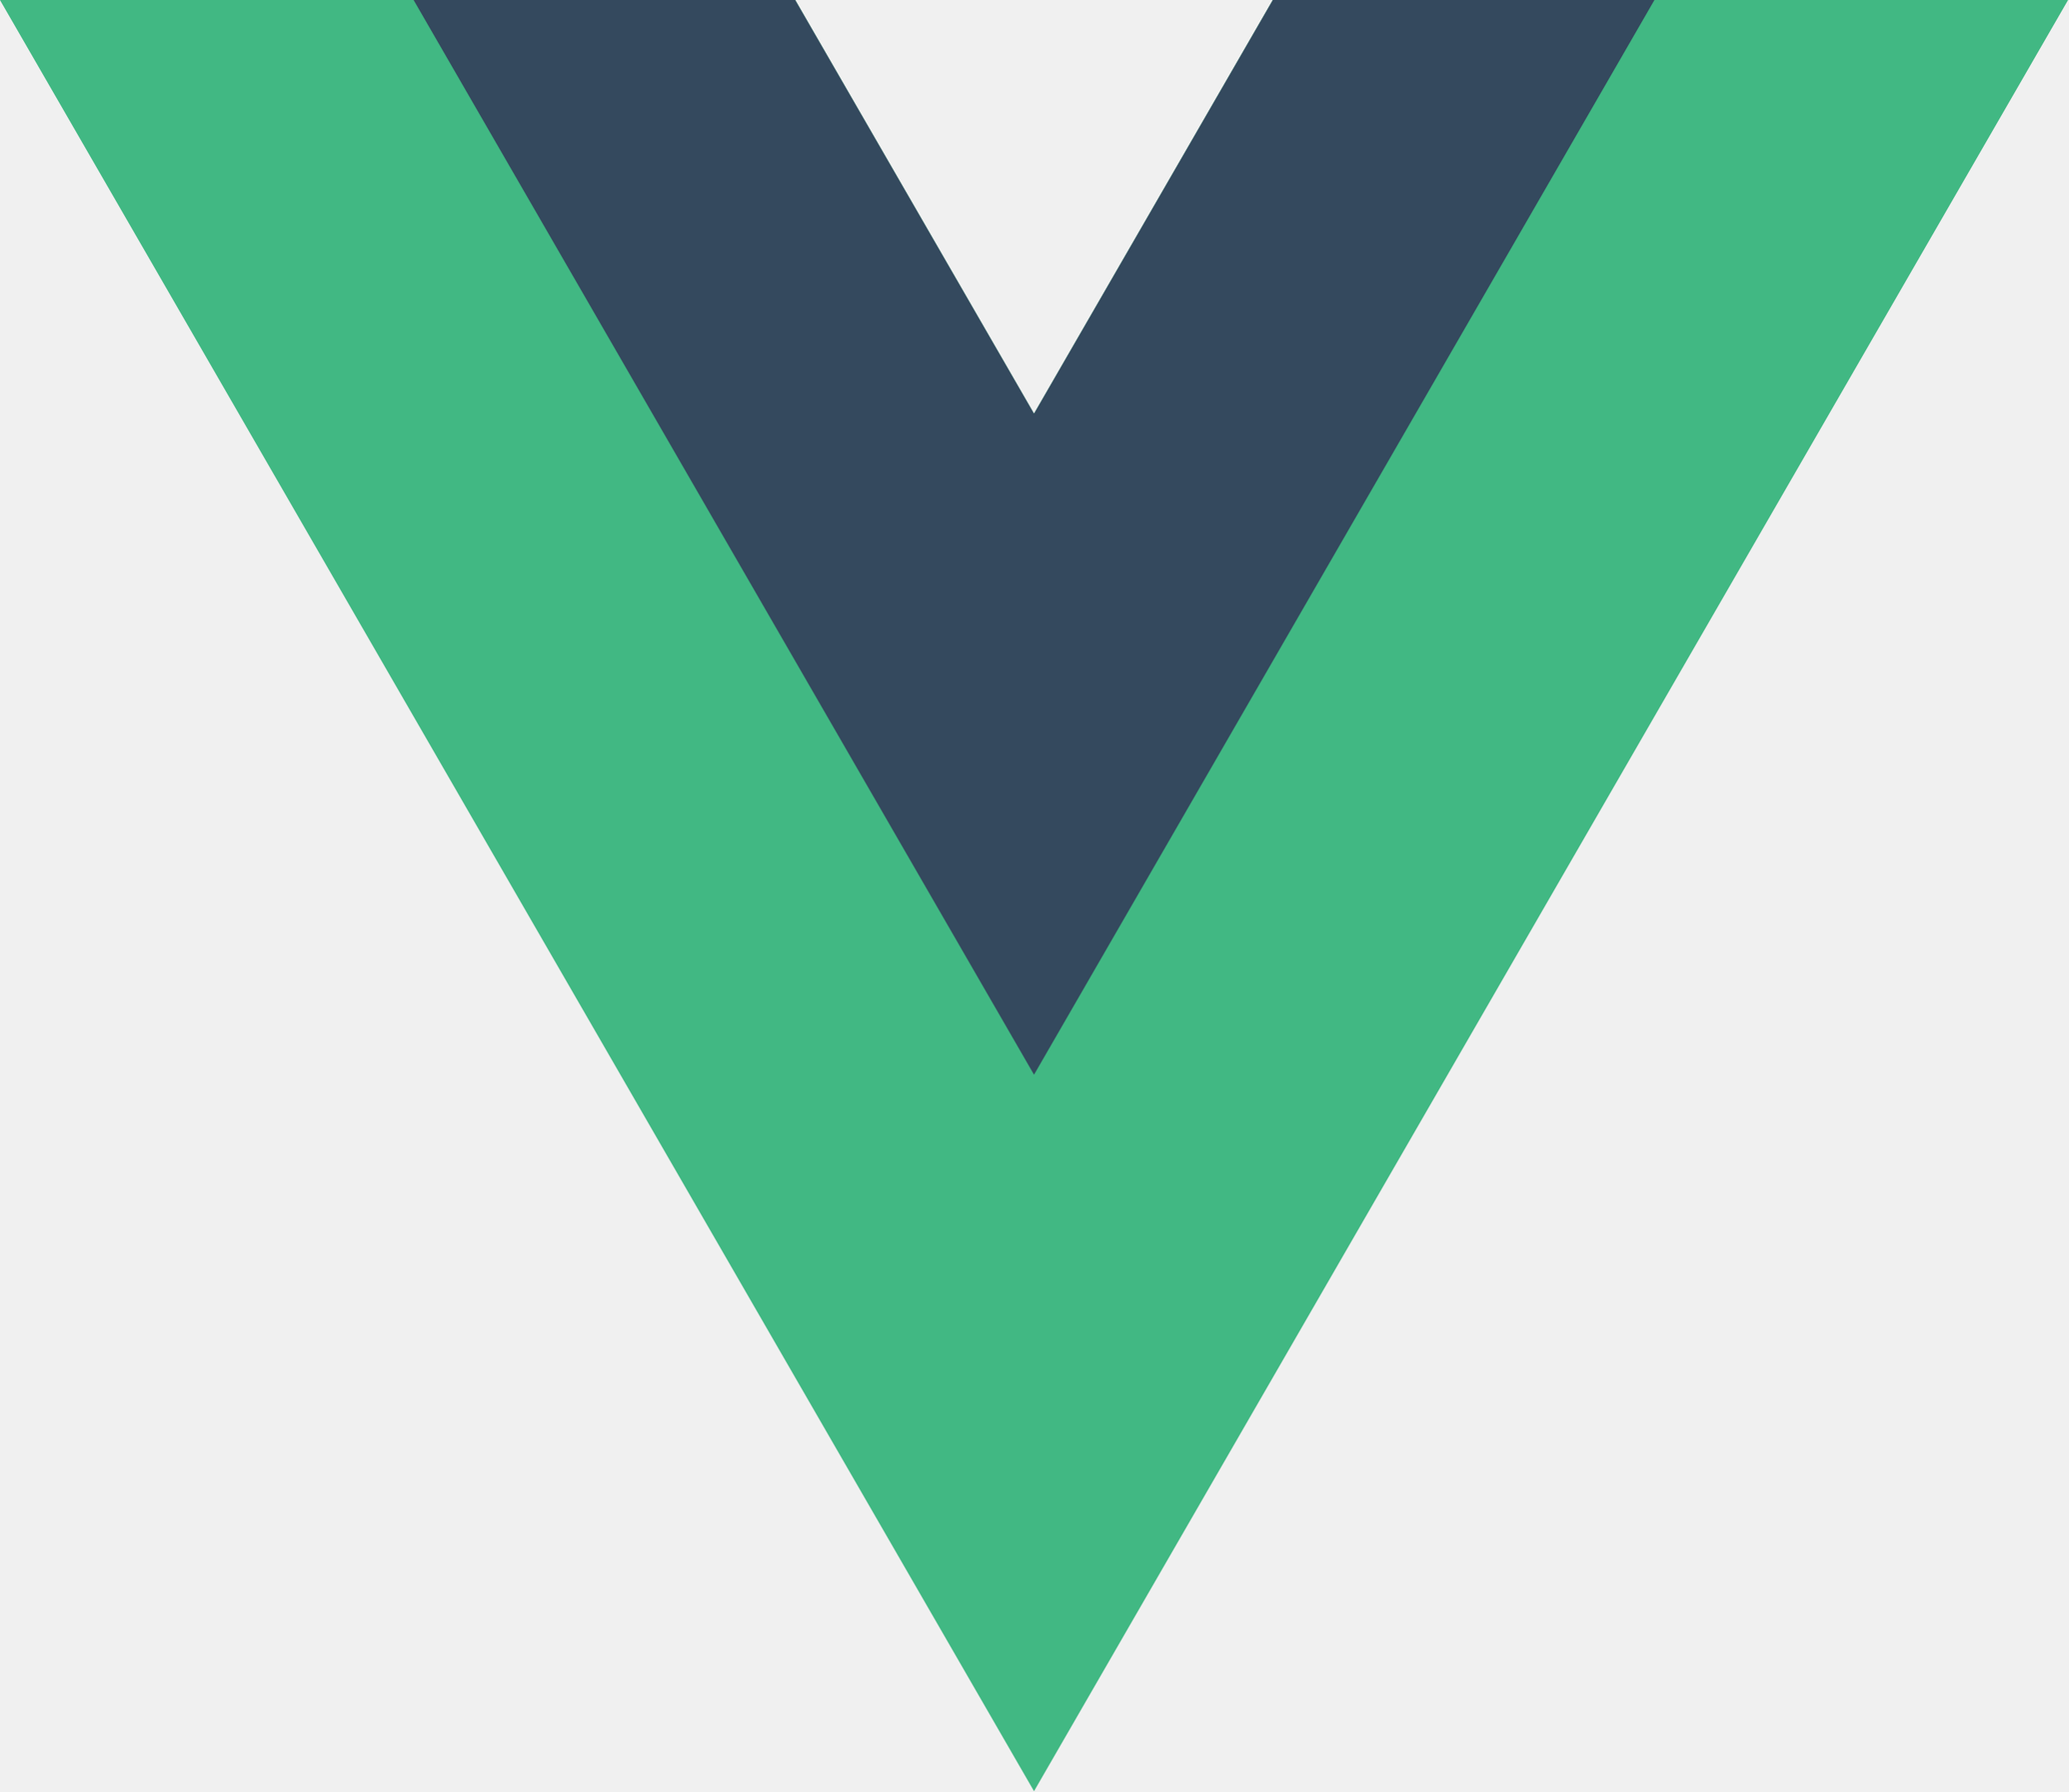
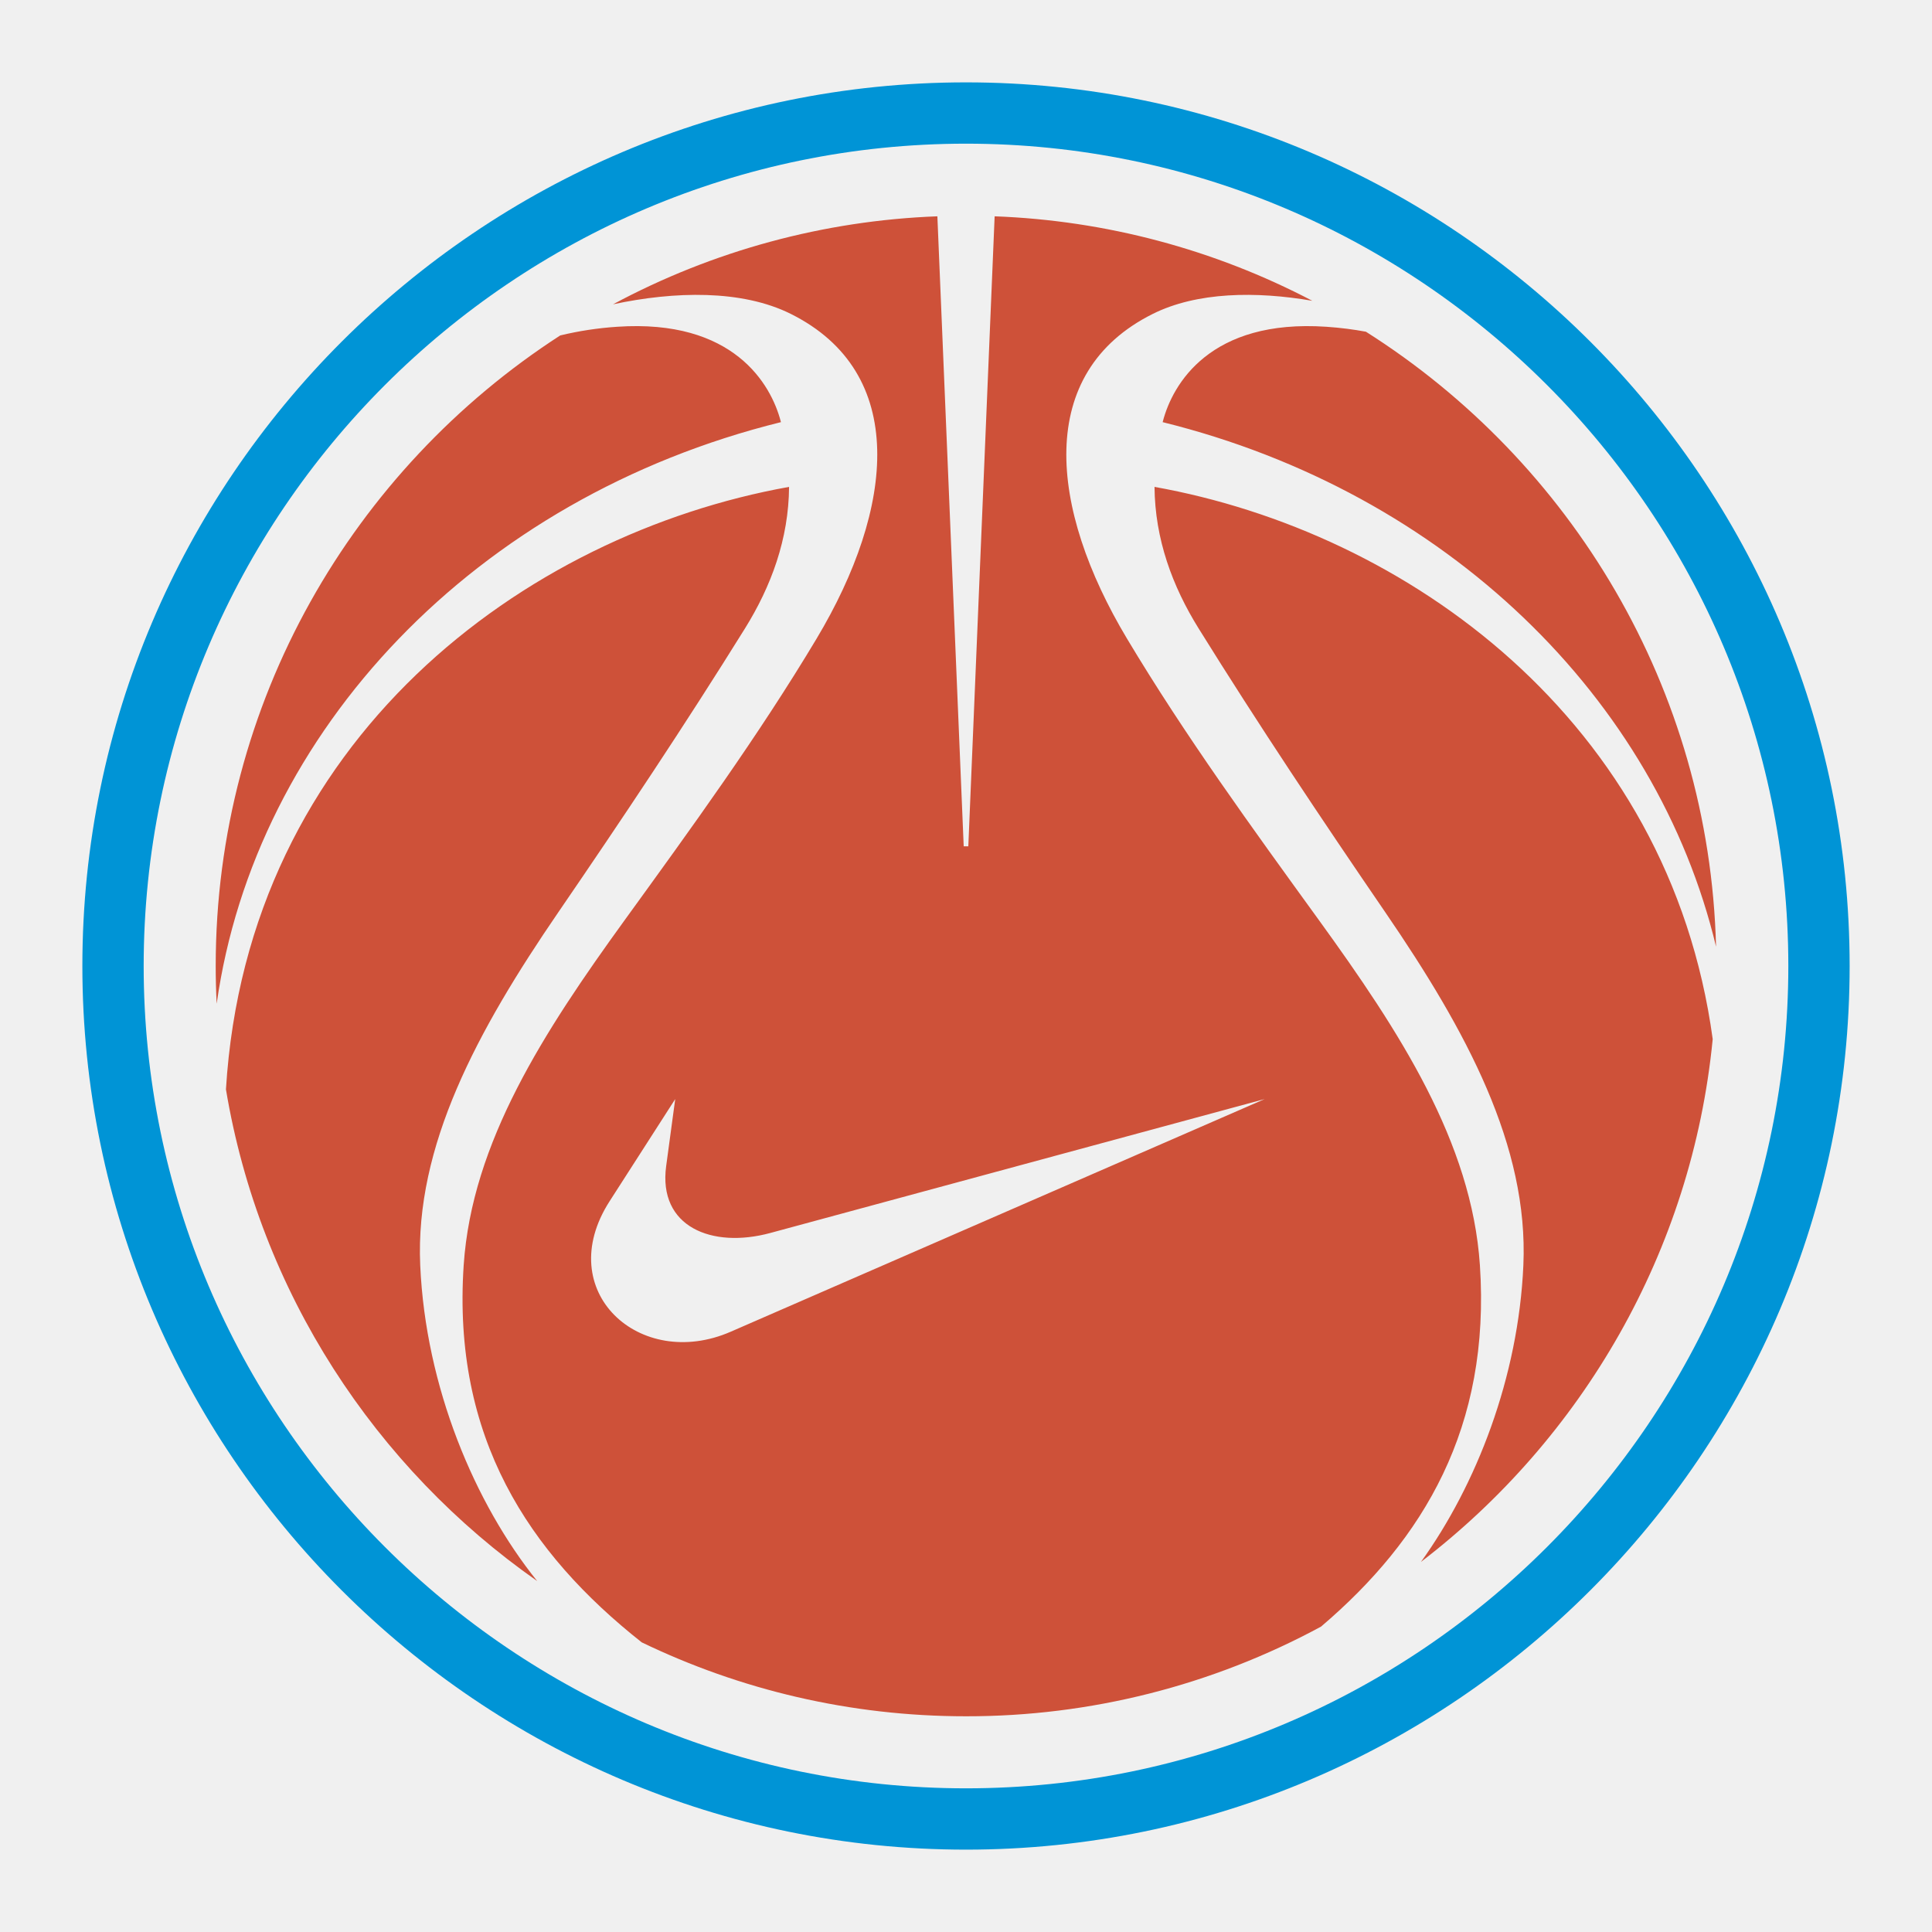
- <svg xmlns="http://www.w3.org/2000/svg" viewBox="0 0 261.76 226.69">
-   <path d="M161.096.001l-30.225 52.351L100.647.001H-.005l130.877 226.688L261.749.001z" fill="#41b883" />
-   <path d="M161.096.001l-30.225 52.351L100.647.001H52.346l78.526 136.01L209.398.001z" fill="#34495e" />
+ <svg xmlns="http://www.w3.org/2000/svg" width="2500" height="2500" viewBox="0 0 192.756 192.756">
+   <g fill-rule="evenodd" clip-rule="evenodd">
+     <path fill="#fff" fill-opacity="0" d="M0 0h192.756v192.756H0V0z" />
+     <path d="M96.378 184.539c-48.557 0-88.16-39.604-88.16-88.161s39.604-88.16 88.16-88.16c48.558 0 88.161 39.604 88.161 88.16 0 48.558-39.603 88.161-88.161 88.161zm0-6.117c-45.188 0-82.044-36.855-82.044-82.044 0-45.188 36.856-82.044 82.044-82.044 45.188 0 82.044 36.856 82.044 82.044 0 45.188-36.856 82.044-82.044 82.044z" fill="#0094d6" />
+     <path d="M96.378 171.234c-11.577 0-22.554-2.648-32.354-7.377-11.301-8.932-18.913-20.463-17.762-37.631.822-12.26 8.01-23.307 16.072-34.439 6.641-9.169 13.318-18.349 19.133-28.062 7.825-13.071 9.159-26.542-2.551-32.398-4.905-2.453-11.633-2.273-17.754-.966a74.28 74.28 0 0 1 32.36-8.78l2.627 62.858h.46l2.626-62.858a74.235 74.235 0 0 1 31.697 8.43c-5.605-.966-11.512-.897-15.936 1.315-11.711 5.856-10.377 19.328-2.551 32.398 5.814 9.713 12.492 18.893 19.133 28.062 8.062 11.132 15.25 22.179 16.072 34.439 1.084 16.18-5.615 27.352-15.848 36.061a74.276 74.276 0 0 1-35.424 8.948zM53.593 157.74c-16.16-11.314-27.682-28.834-31.05-49.055 2.132-34.926 29.773-55.377 56.183-60.108-.041 5.21-1.785 9.919-4.402 14.127-5.966 9.595-12.241 18.998-18.624 28.318-8.118 11.855-14.299 23.33-13.775 35.205.537 12.168 5.445 23.781 11.668 31.513zm-31.976-57.595a74.652 74.652 0 0 1-.096-3.767c0-26.333 13.72-49.561 34.374-62.912a33.73 33.73 0 0 1 5.673-.864c11.613-.795 15.356 5.724 16.327 9.439l.019.077c-30.478 7.536-52.456 30.799-56.297 58.027zm114.662-67.049c20.469 12.966 34.273 35.574 34.932 61.355-5.904-24.734-26.885-45.329-55.213-52.333a1.09 1.09 0 0 1 .02-.077c.969-3.715 4.713-10.234 16.326-9.439 1.424.098 2.726.27 3.935.494zm34.598 70.578c-2.066 21.197-13.039 39.85-29.105 52.156 5.52-7.666 9.721-18.4 10.215-29.604.523-11.875-5.658-23.35-13.775-35.205-6.383-9.32-12.658-18.723-18.623-28.317-2.617-4.208-4.361-8.917-4.402-14.127 25.12 4.501 51.352 23.223 55.69 55.097zm-103.51 5.98l-6.547 10.193c-5.77 8.982 3.021 16.969 12.079 13.021l53.277-23.215-49.327 13.363c-5.81 1.574-11.208-.598-10.385-6.682l.903-6.68z" fill="#ce5139" />
+   </g>
</svg>
